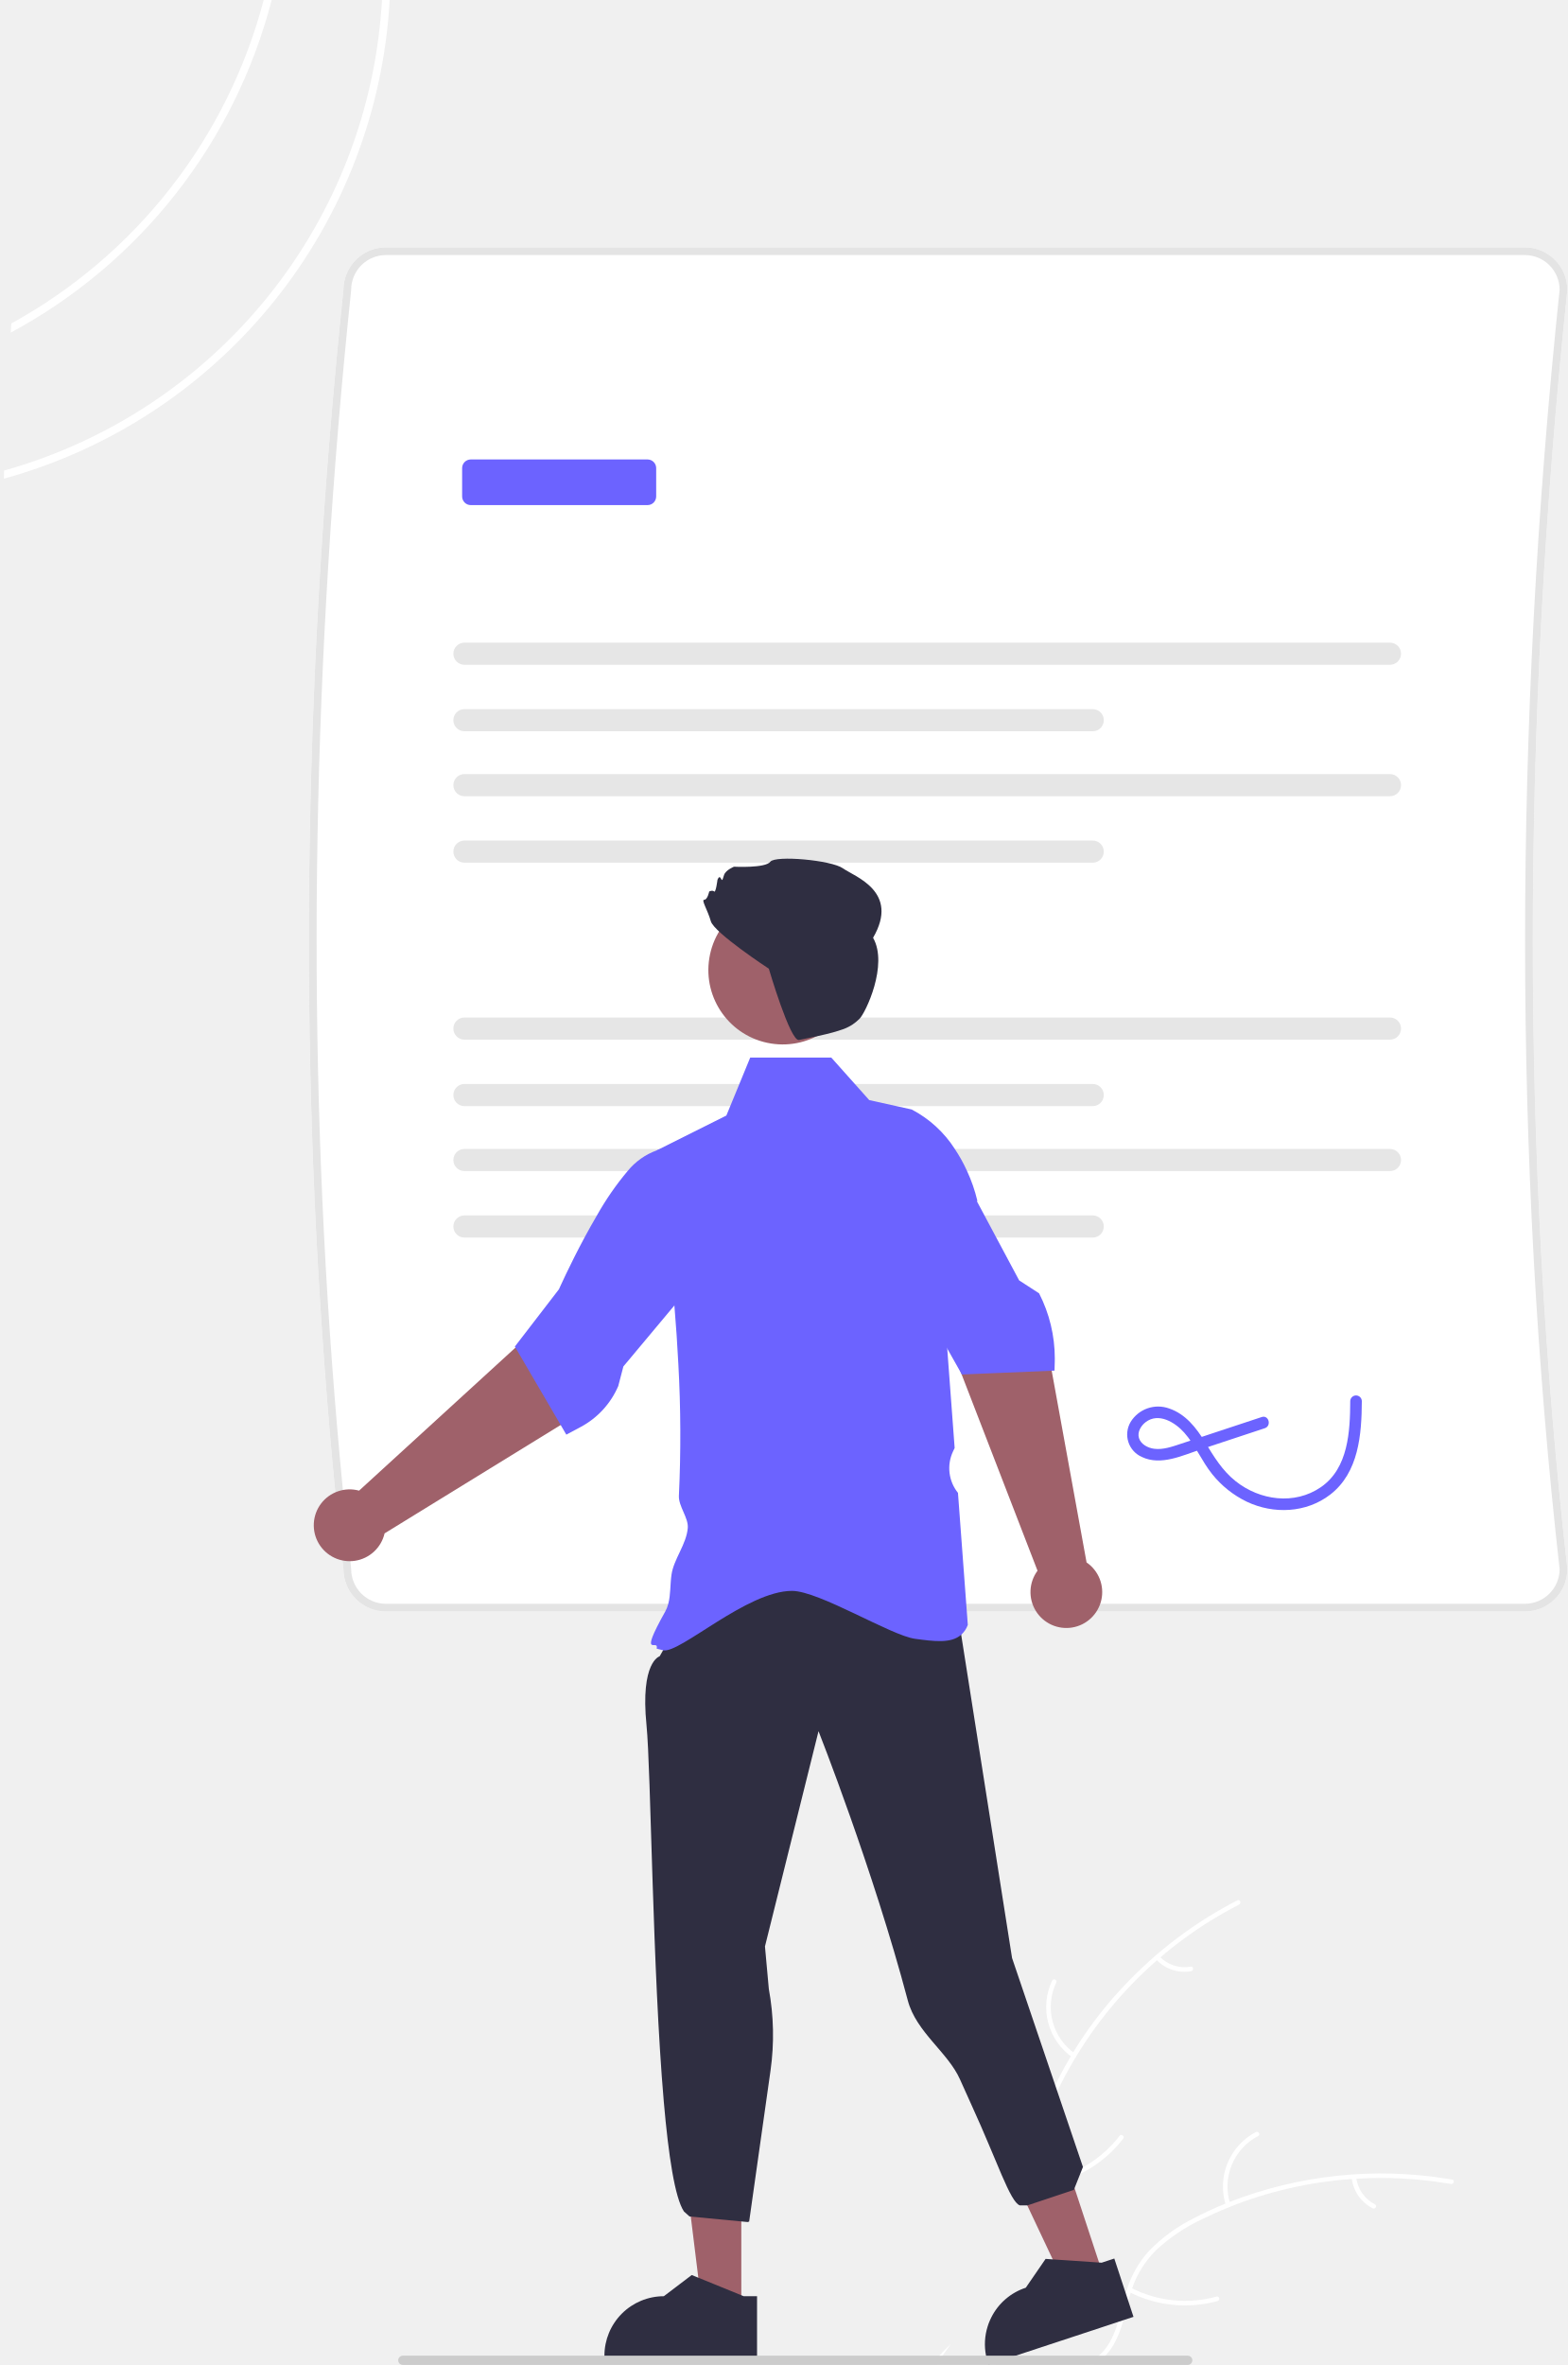
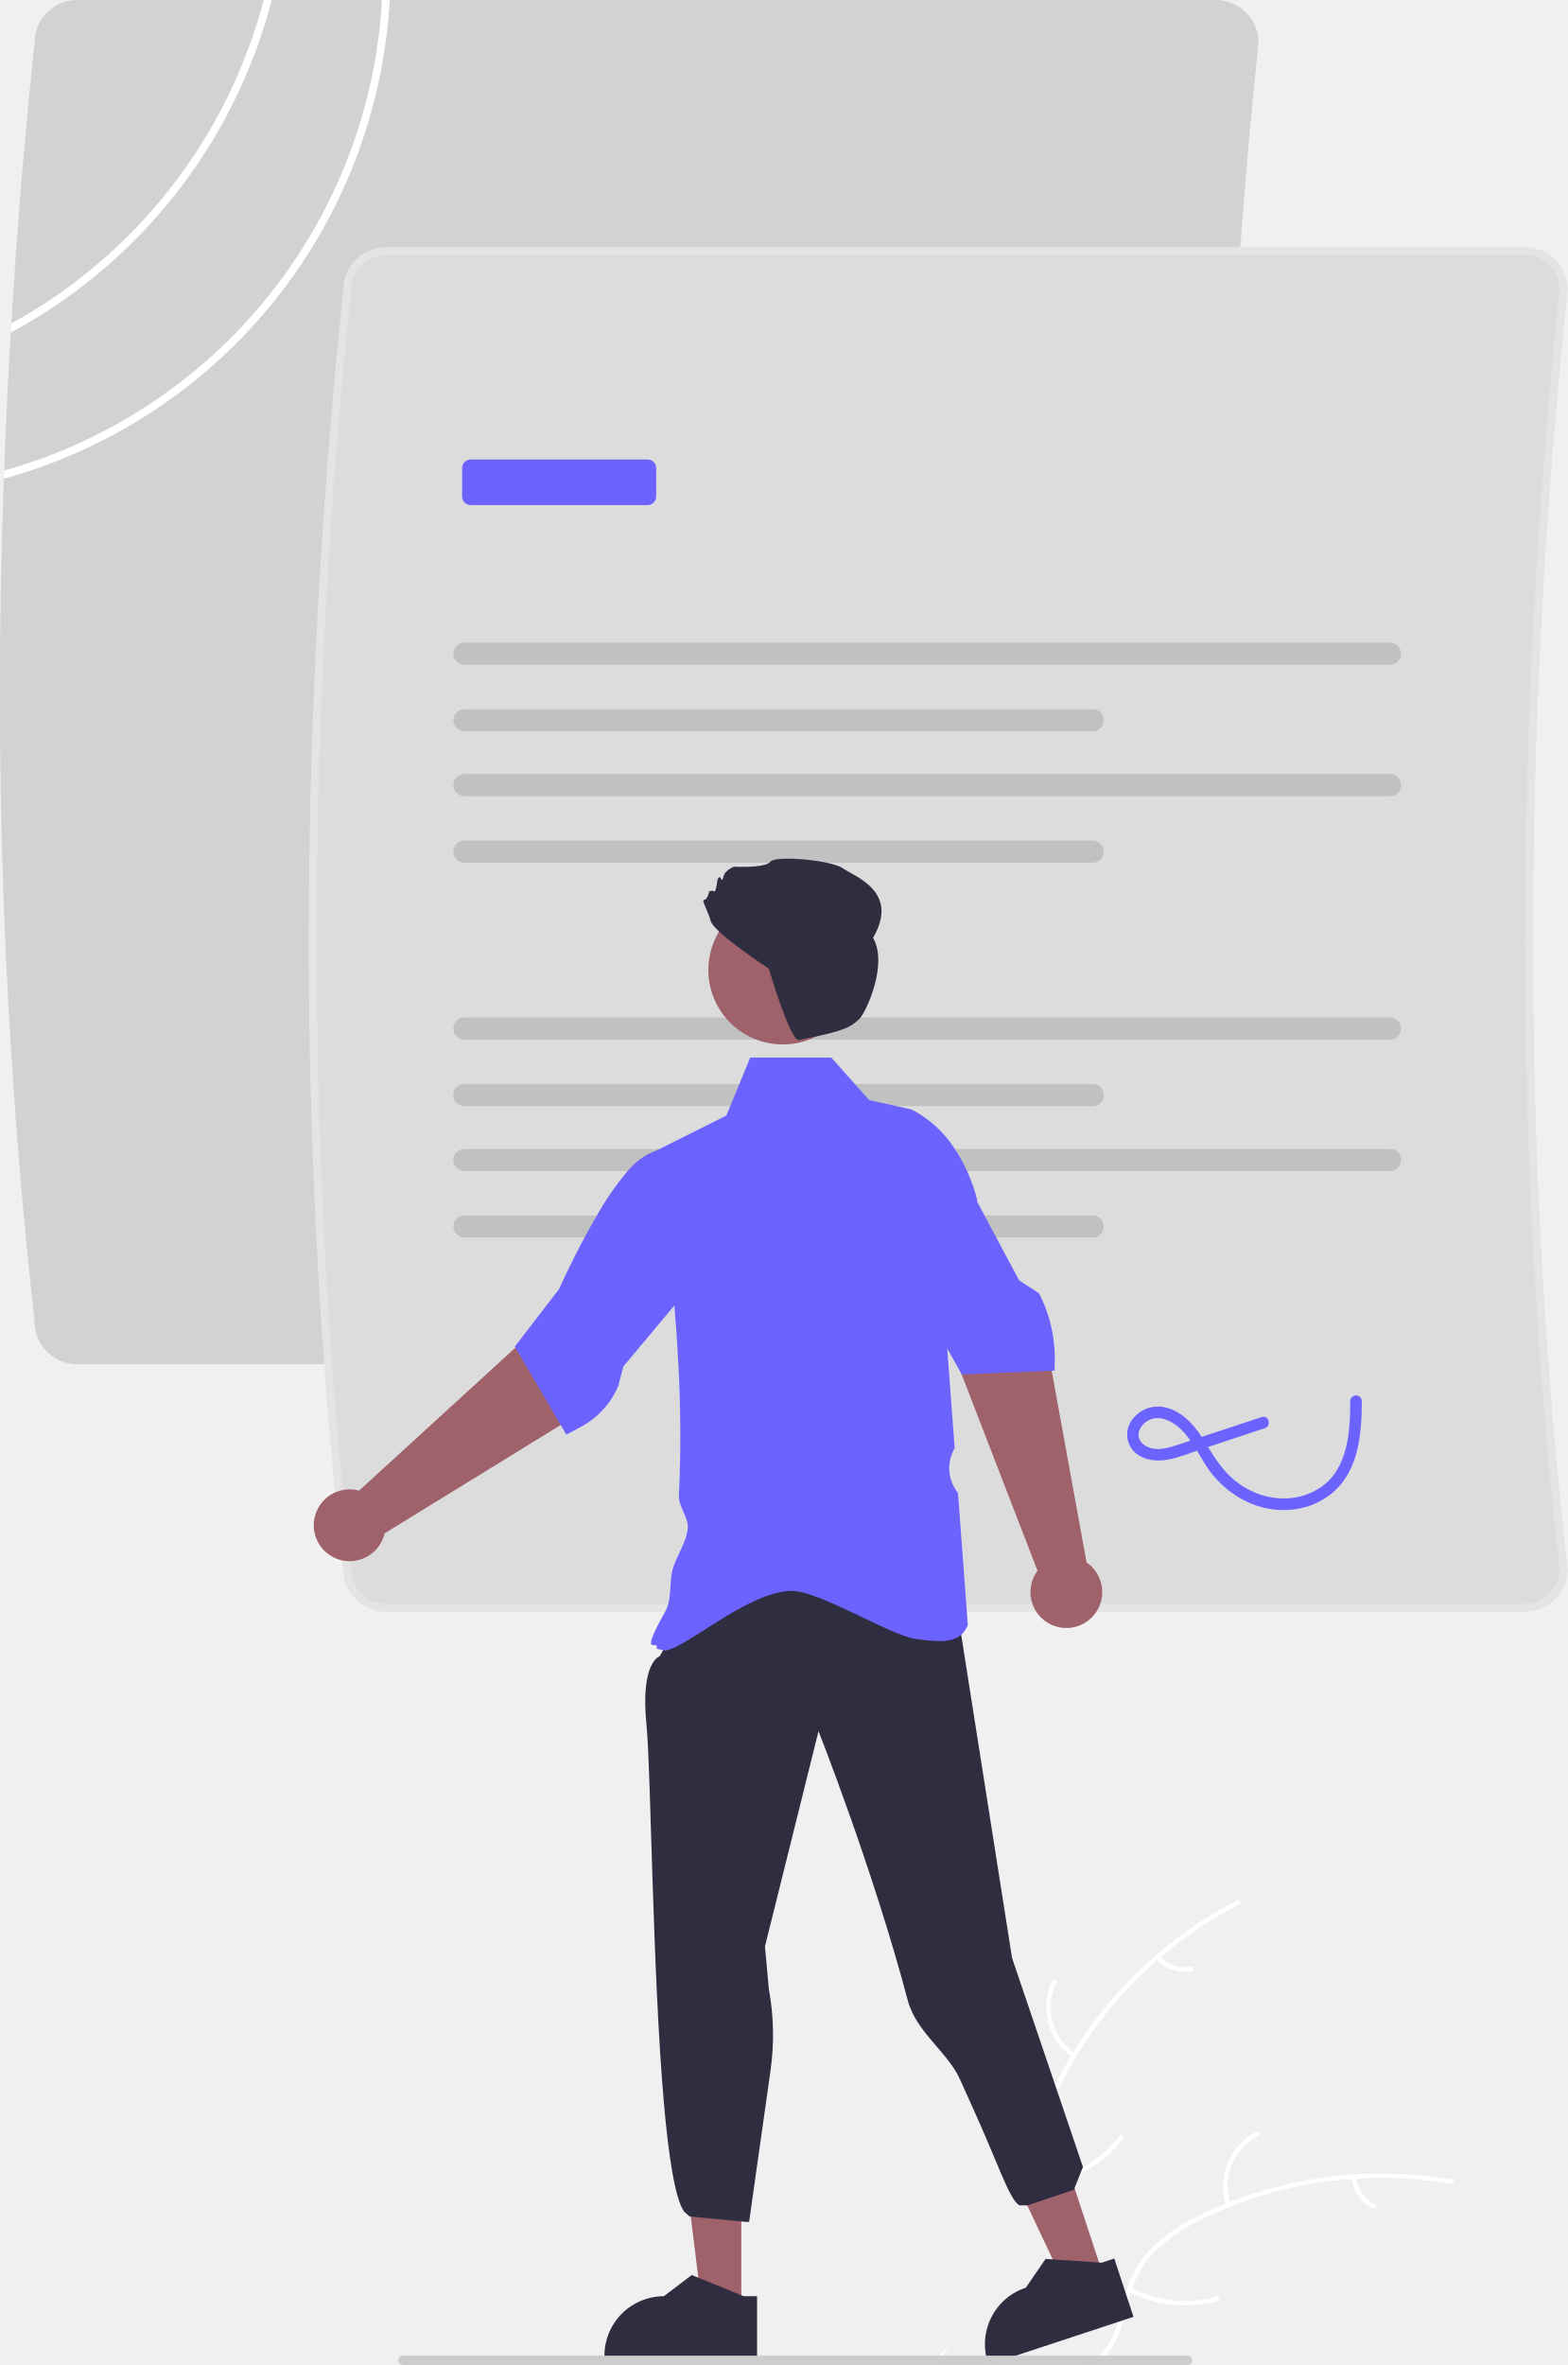
<svg xmlns="http://www.w3.org/2000/svg" width="295" height="445" viewBox="0 0 295 445" fill="none">
  <g clip-path="url(#clip0_4525_15)">
    <path d="M233.166 357.966C232.941 358.221 232.715 358.482 232.497 358.744C229.452 362.28 226.701 366.059 224.271 370.044C224.075 370.35 223.886 370.662 223.712 370.968C217.96 380.595 214.045 391.207 212.164 402.265C211.743 404.766 211.426 407.282 211.212 409.813C211.06 411.761 210.968 413.713 210.936 415.666C210.82 423.869 211.547 432.994 206.264 439.263C204.852 440.912 203.128 442.266 201.191 443.247C199.733 444.003 198.192 444.586 196.599 444.985H180.125C179.296 444.862 178.468 444.731 177.639 444.6C177.618 444.6 177.596 444.593 177.574 444.593L177.407 444.651L176.411 444.985L176.368 445V444.985C176.369 444.956 176.366 444.927 176.36 444.898C176.362 444.845 176.359 444.791 176.353 444.738V444.731C176.346 444.585 176.339 444.447 176.339 444.302L176.317 443.916C176.317 443.916 176.309 443.909 176.317 443.909C176.309 443.691 176.295 443.473 176.288 443.247C175.525 424.269 177.385 404.657 186.338 387.947C189.408 382.221 193.361 377.017 198.052 372.524C198.079 372.495 198.109 372.469 198.139 372.444C207.448 363.558 219.482 357.748 232.185 357.944C232.512 357.944 232.839 357.952 233.166 357.966Z" fill="#F0F0F0" />
    <path d="M233.203 358.377C218.816 365.764 207.122 377.5 199.78 391.917C198.145 394.993 197.004 398.307 196.4 401.738C195.919 405.099 196.347 408.528 197.639 411.668C198.784 414.62 200.297 417.507 200.706 420.686C200.891 422.316 200.729 423.967 200.232 425.531C199.734 427.095 198.912 428.535 197.819 429.759C195.175 432.878 191.569 434.86 187.975 436.676C183.984 438.692 179.807 440.723 177.037 444.368C176.701 444.81 176.036 444.263 176.371 443.822C181.191 437.48 189.681 436.097 195.463 430.94C198.16 428.534 200.15 425.3 199.925 421.574C199.729 418.317 198.171 415.339 196.985 412.36C195.681 409.315 195.141 405.997 195.413 402.695C195.84 399.245 196.851 395.892 198.403 392.781C201.785 385.721 206.255 379.236 211.65 373.566C217.771 367.06 224.959 361.649 232.904 357.569C233.395 357.316 233.691 358.126 233.203 358.377H233.203Z" fill="white" />
    <path d="M201.871 387.136C199.621 385.575 197.999 383.265 197.294 380.618C196.589 377.97 196.847 375.158 198.023 372.684C198.263 372.184 199.05 372.534 198.81 373.034C197.711 375.336 197.471 377.955 198.132 380.419C198.793 382.883 200.313 385.029 202.417 386.47C202.874 386.784 202.325 387.448 201.871 387.136Z" fill="white" />
    <path d="M196.861 410.248C202.377 409.299 207.332 406.305 210.74 401.862C211.077 401.421 211.743 401.968 211.406 402.408C207.851 407.025 202.687 410.131 196.945 411.105C196.398 411.198 196.316 410.34 196.861 410.248V410.248Z" fill="white" />
    <path d="M218.223 368.109C218.968 368.894 219.896 369.482 220.924 369.82C221.952 370.158 223.048 370.235 224.113 370.044C224.659 369.945 224.74 370.803 224.198 370.901C223.02 371.107 221.81 371.02 220.673 370.649C219.536 370.279 218.508 369.635 217.677 368.775C217.592 368.7 217.538 368.596 217.527 368.483C217.516 368.371 217.548 368.258 217.617 368.168C217.69 368.081 217.794 368.025 217.907 368.014C218.021 368.003 218.134 368.037 218.223 368.109Z" fill="white" />
    <path d="M273.286 410.584C272.952 410.656 272.618 410.729 272.276 410.809H272.269C267.715 411.799 263.248 413.156 258.912 414.867C258.578 414.997 258.244 415.128 257.91 415.267H257.902C247.567 419.477 238.097 425.561 229.968 433.213C229.939 433.242 229.91 433.264 229.881 433.293C229.864 433.314 229.844 433.333 229.823 433.351L229.787 433.387C226.562 436.445 223.571 439.741 220.841 443.248C220.841 443.255 220.834 443.262 220.827 443.269C220.391 443.837 219.947 444.404 219.511 444.986H176.411L176.368 445V444.986H176.186C176.186 444.978 176.193 444.971 176.2 444.964C176.2 444.956 176.208 444.956 176.208 444.949C176.259 444.876 176.309 444.804 176.353 444.738V444.731C176.364 444.709 176.379 444.689 176.397 444.673C176.44 444.6 176.491 444.542 176.527 444.477C176.818 444.069 177.102 443.655 177.392 443.248C177.865 442.571 178.344 441.895 178.831 441.226C178.831 441.225 178.831 441.224 178.832 441.223C178.832 441.222 178.832 441.222 178.833 441.221C178.834 441.22 178.835 441.22 178.836 441.219C178.836 441.219 178.837 441.219 178.838 441.219V441.212C178.846 441.204 178.846 441.197 178.853 441.19L178.867 441.175C184.863 432.871 191.606 424.989 199.331 418.386C199.564 418.182 199.796 417.979 200.043 417.79C203.541 414.828 207.277 412.16 211.212 409.813C213.363 408.54 215.58 407.372 217.862 406.308C223.747 403.594 230.022 401.822 236.458 401.058H236.472C236.487 401.058 236.501 401.051 236.523 401.051C236.545 401.051 236.559 401.043 236.574 401.043C249.371 399.56 262.488 402.17 272.523 409.98C272.785 410.184 273.032 410.38 273.286 410.584Z" fill="#F0F0F0" />
    <path d="M176.186 444.985H176.368V445L176.411 444.985H187.944C184.507 444.396 181.077 443.938 177.639 444.6C177.559 444.615 177.487 444.629 177.407 444.651C177.058 444.716 176.709 444.804 176.36 444.898C176.339 444.905 176.31 444.913 176.288 444.92C176.256 444.929 176.226 444.943 176.201 444.964C176.182 444.966 176.164 444.974 176.15 444.985H176.186Z" fill="white" />
    <path d="M273.076 410.94C272.807 410.896 272.545 410.845 272.276 410.809H272.269C266.662 409.894 260.971 409.606 255.301 409.951C255.017 409.965 254.727 409.987 254.436 410.002C246.565 410.551 238.827 412.315 231.494 415.23C231.487 415.23 231.487 415.23 231.487 415.237C231.407 415.266 231.327 415.296 231.255 415.325C229.547 416.015 227.861 416.772 226.211 417.586C223.055 419.057 220.149 421.015 217.6 423.389C215.56 425.404 214.015 427.866 213.087 430.58C212.993 430.857 212.898 431.126 212.811 431.402C212.746 431.62 212.68 431.846 212.615 432.064C211.757 435.111 211.227 438.325 209.643 441.11C209.202 441.887 208.664 442.605 208.044 443.248C207.403 443.915 206.68 444.499 205.893 444.985H204.062C205.064 444.552 205.993 443.966 206.816 443.248C207.456 442.695 208.016 442.056 208.48 441.35C210.282 438.63 210.835 435.314 211.677 432.224C211.816 431.722 211.961 431.235 212.121 430.748C212.96 428.081 214.365 425.628 216.241 423.556C218.658 421.059 221.481 418.991 224.591 417.441C226.553 416.408 228.568 415.473 230.637 414.634C230.906 414.518 231.175 414.416 231.444 414.314C244.505 409.227 258.689 407.731 272.523 409.98C272.792 410.016 273.054 410.067 273.323 410.111C273.868 410.205 273.621 411.034 273.076 410.94Z" fill="white" />
    <path d="M230.757 415.024C229.9 412.423 229.995 409.6 231.025 407.062C232.055 404.524 233.953 402.434 236.38 401.167C236.872 400.912 237.291 401.666 236.798 401.921C234.536 403.096 232.768 405.043 231.813 407.409C230.859 409.774 230.781 412.403 231.594 414.821C231.77 415.347 230.932 415.547 230.757 415.024H230.757Z" fill="white" />
    <path d="M212.851 430.46C217.826 433.025 223.584 433.62 228.978 432.126C229.513 431.977 229.715 432.815 229.181 432.963C223.565 434.508 217.574 433.877 212.402 431.196C211.91 430.94 212.36 430.206 212.851 430.46Z" fill="white" />
    <path d="M255.261 409.684C255.383 410.76 255.771 411.789 256.388 412.678C257.006 413.567 257.834 414.289 258.8 414.778C259.295 415.028 258.844 415.762 258.351 415.514C257.287 414.968 256.373 414.17 255.689 413.189C255.004 412.208 254.57 411.075 254.424 409.887C254.401 409.776 254.421 409.661 254.48 409.564C254.539 409.468 254.632 409.397 254.741 409.367C254.852 409.341 254.969 409.359 255.067 409.419C255.164 409.478 255.234 409.574 255.261 409.684Z" fill="white" />
-     <path d="M230.412 120.919C230.608 96.843 231.586 72.534 233.347 47.992C233.376 47.505 233.413 47.025 233.449 46.538C234.379 33.762 235.518 20.94 236.865 8.071V7.999C236.863 5.878 236.021 3.844 234.522 2.344C233.023 0.844 230.991 0.001 228.871 0H14.497C12.384 0.004 10.359 0.843 8.862 2.335C7.365 3.826 6.517 5.849 6.503 7.962C4.643 25.683 3.185 43.317 2.129 60.863C2.085 61.438 2.056 62.005 2.027 62.579C1.504 71.254 1.087 79.908 0.777 88.539C0.755 89.048 0.733 89.557 0.726 90.066C-1.258 143.025 0.673 196.058 6.503 248.732C6.519 250.845 7.367 252.866 8.864 254.356C10.361 255.846 12.386 256.684 14.497 256.687H228.871C230.991 256.686 233.023 255.843 234.522 254.343C236.021 252.843 236.863 250.81 236.865 248.689V248.609C235.811 239.25 234.886 229.831 234.089 220.351C233.972 218.962 233.859 217.573 233.747 216.185C233.195 209.357 232.713 202.502 232.301 195.621C232.214 194.232 232.134 192.843 232.061 191.454C231.284 177.682 230.775 163.802 230.535 149.817C230.506 148.428 230.484 147.046 230.462 145.65C230.375 138.822 230.349 131.967 230.382 125.086C230.382 123.697 230.39 122.308 230.412 120.919Z" fill="#F0F0F0" />
-     <path d="M295 54.537C294.999 52.416 294.156 50.382 292.657 48.882C291.159 47.383 289.126 46.539 287.006 46.538H72.632C70.52 46.542 68.495 47.381 66.998 48.873C65.5 50.364 64.653 52.387 64.639 54.501C57.401 123.559 56.202 191.396 61.049 256.687C61.638 264.766 62.325 272.804 63.113 280.8C63.534 285.083 63.982 289.354 64.457 293.612C64.515 294.165 64.573 294.718 64.639 295.27C64.654 297.383 65.503 299.404 67 300.894C68.497 302.384 70.521 303.222 72.632 303.226H287.006C289.126 303.224 291.159 302.381 292.657 300.881C294.156 299.382 294.999 297.348 295 295.227V295.147C286.331 218.235 286.331 137.309 295 54.61V54.537Z" fill="white" />
+     <path d="M230.412 120.919C230.608 96.843 231.586 72.534 233.347 47.992C233.376 47.505 233.413 47.025 233.449 46.538C234.379 33.762 235.518 20.94 236.865 8.071V7.999C236.863 5.878 236.021 3.844 234.522 2.344C233.023 0.844 230.991 0.001 228.871 0H14.497C12.384 0.004 10.359 0.843 8.862 2.335C7.365 3.826 6.517 5.849 6.503 7.962C4.643 25.683 3.185 43.317 2.129 60.863C2.085 61.438 2.056 62.005 2.027 62.579C1.504 71.254 1.087 79.908 0.777 88.539C0.755 89.048 0.733 89.557 0.726 90.066C-1.258 143.025 0.673 196.058 6.503 248.732C6.519 250.845 7.367 252.866 8.864 254.356C10.361 255.846 12.386 256.684 14.497 256.687H228.871C230.991 256.686 233.023 255.843 234.522 254.343C236.021 252.843 236.863 250.81 236.865 248.689V248.609C235.811 239.25 234.886 229.831 234.089 220.351C233.972 218.962 233.859 217.573 233.747 216.185C233.195 209.357 232.713 202.502 232.301 195.621C232.214 194.232 232.134 192.843 232.061 191.454C231.284 177.682 230.775 163.802 230.535 149.817C230.506 148.428 230.484 147.046 230.462 145.65C230.375 138.822 230.349 131.967 230.382 125.086C230.382 123.697 230.39 122.308 230.412 120.919Z" fill="#D2D2D2" />
+     <path d="M295 54.537C294.999 52.416 294.156 50.382 292.657 48.882C291.159 47.383 289.126 46.539 287.006 46.538H72.632C70.52 46.542 68.495 47.381 66.998 48.873C65.5 50.364 64.653 52.387 64.639 54.501C57.401 123.559 56.202 191.396 61.049 256.687C61.638 264.766 62.325 272.804 63.113 280.8C63.534 285.083 63.982 289.354 64.457 293.612C64.515 294.165 64.573 294.718 64.639 295.27C64.654 297.383 65.503 299.404 67 300.894C68.497 302.384 70.521 303.222 72.632 303.226H287.006C289.126 303.224 291.159 302.381 292.657 300.881C294.156 299.382 294.999 297.348 295 295.227V295.147C286.331 218.235 286.331 137.309 295 54.61V54.537Z" fill="#DCDCDC" />
    <path d="M295 54.537C294.999 52.416 294.156 50.382 292.657 48.882C291.159 47.383 289.126 46.539 287.006 46.538H72.632C70.52 46.542 68.495 47.381 66.998 48.873C65.5 50.364 64.653 52.387 64.639 54.501C57.401 123.559 56.202 191.396 61.049 256.687C61.638 264.766 62.325 272.804 63.113 280.8C63.534 285.083 63.982 289.354 64.457 293.612C64.515 294.165 64.573 294.718 64.639 295.27C64.654 297.383 65.503 299.404 67 300.894C68.497 302.384 70.521 303.222 72.632 303.226H287.006C289.126 303.224 291.159 302.381 292.657 300.881C294.156 299.382 294.999 297.348 295 295.227V295.147C286.331 218.235 286.331 137.309 295 54.61V54.537ZM293.547 295.27C293.534 296.998 292.839 298.651 291.614 299.868C290.389 301.086 288.733 301.77 287.006 301.771H72.632C70.899 301.769 69.237 301.078 68.011 299.851C66.785 298.625 66.095 296.962 66.092 295.227V295.147C66.041 294.681 65.99 294.209 65.94 293.743C65.438 289.293 64.971 284.831 64.537 280.356C63.774 272.51 63.098 264.621 62.51 256.687C57.663 191.432 58.854 123.639 66.092 54.61V54.537C66.095 52.802 66.785 51.139 68.011 49.912C69.237 48.685 70.899 47.995 72.632 47.992H287.006C288.735 47.993 290.392 48.678 291.618 49.897C292.843 51.116 293.536 52.771 293.547 54.501C284.877 137.266 284.877 218.279 293.547 295.27Z" fill="#E4E4E4" />
-     <path d="M87.409 120.92C86.858 120.921 86.329 121.142 85.94 121.532C85.55 121.923 85.332 122.452 85.332 123.004C85.332 123.556 85.55 124.085 85.94 124.476C86.329 124.867 86.858 125.087 87.409 125.088H261.62C262.171 125.087 262.699 124.867 263.089 124.476C263.478 124.085 263.697 123.556 263.697 123.004C263.697 122.452 263.478 121.923 263.089 121.532C262.699 121.142 262.171 120.921 261.62 120.92H87.409Z" fill="#E6E6E6" />
-     <path d="M87.409 133.427C86.857 133.428 86.329 133.648 85.939 134.039C85.549 134.429 85.33 134.959 85.33 135.511C85.33 136.063 85.549 136.593 85.939 136.983C86.329 137.374 86.857 137.594 87.409 137.595H205.674C206.226 137.594 206.755 137.374 207.145 136.983C207.534 136.593 207.753 136.063 207.753 135.511C207.753 134.959 207.534 134.429 207.145 134.039C206.755 133.648 206.226 133.428 205.674 133.427H87.409Z" fill="#E6E6E6" />
-     <path d="M87.409 145.65C86.857 145.651 86.329 145.871 85.939 146.262C85.549 146.653 85.33 147.183 85.33 147.735C85.33 148.287 85.549 148.816 85.939 149.207C86.329 149.598 86.857 149.818 87.409 149.819H261.62C262.171 149.818 262.7 149.598 263.09 149.207C263.48 148.816 263.699 148.287 263.699 147.735C263.699 147.183 263.48 146.653 263.09 146.262C262.7 145.871 262.171 145.651 261.62 145.65H87.409Z" fill="#E6E6E6" />
-     <path d="M87.409 158.157C86.858 158.159 86.329 158.379 85.94 158.77C85.55 159.16 85.332 159.69 85.332 160.242C85.332 160.793 85.55 161.323 85.94 161.713C86.329 162.104 86.858 162.324 87.409 162.326H205.674C206.226 162.324 206.754 162.104 207.144 161.713C207.533 161.323 207.752 160.793 207.752 160.242C207.752 159.69 207.533 159.16 207.144 158.77C206.754 158.379 206.226 158.159 205.674 158.157H87.409Z" fill="#E6E6E6" />
-     <path d="M87.409 191.454C86.858 191.456 86.329 191.676 85.94 192.067C85.55 192.457 85.332 192.987 85.332 193.538C85.332 194.09 85.55 194.62 85.94 195.01C86.329 195.401 86.858 195.621 87.409 195.623H261.62C262.171 195.621 262.699 195.401 263.089 195.01C263.478 194.62 263.697 194.09 263.697 193.538C263.697 192.987 263.478 192.457 263.089 192.067C262.699 191.676 262.171 191.456 261.62 191.454H87.409Z" fill="#E6E6E6" />
-     <path d="M87.409 203.961C86.857 203.962 86.329 204.182 85.939 204.573C85.549 204.964 85.33 205.493 85.33 206.045C85.33 206.597 85.549 207.127 85.939 207.518C86.329 207.908 86.857 208.128 87.409 208.13H205.674C206.226 208.128 206.755 207.908 207.145 207.518C207.534 207.127 207.753 206.597 207.753 206.045C207.753 205.493 207.534 204.964 207.145 204.573C206.755 204.182 206.226 203.962 205.674 203.961H87.409Z" fill="#E6E6E6" />
-     <path d="M87.409 216.185C86.857 216.186 86.329 216.406 85.939 216.796C85.549 217.187 85.33 217.717 85.33 218.269C85.33 218.821 85.549 219.351 85.939 219.741C86.329 220.132 86.857 220.352 87.409 220.353H261.62C262.171 220.352 262.7 220.132 263.09 219.741C263.48 219.351 263.699 218.821 263.699 218.269C263.699 217.717 263.48 217.187 263.09 216.796C262.7 216.406 262.171 216.186 261.62 216.185H87.409Z" fill="#E6E6E6" />
-     <path d="M87.409 228.692C86.858 228.694 86.329 228.914 85.94 229.305C85.55 229.696 85.332 230.225 85.332 230.777C85.332 231.329 85.55 231.858 85.94 232.249C86.329 232.639 86.858 232.859 87.409 232.861H205.674C206.226 232.859 206.754 232.639 207.144 232.249C207.533 231.858 207.752 231.329 207.752 230.777C207.752 230.225 207.533 229.696 207.144 229.305C206.754 228.914 206.226 228.694 205.674 228.692H87.409Z" fill="#E6E6E6" />
+     <path d="M87.409 120.92C86.858 120.921 86.329 121.142 85.94 121.532C85.55 121.923 85.332 122.452 85.332 123.004C85.332 123.556 85.55 124.085 85.94 124.476C86.329 124.867 86.858 125.087 87.409 125.088H261.62C262.171 125.087 262.699 124.867 263.089 124.476C263.478 124.085 263.697 123.556 263.697 123.004C263.697 122.452 263.478 121.923 263.089 121.532C262.699 121.142 262.171 120.921 261.62 120.92H87.409Z" fill="#C1C1C1" />
+     <path d="M87.409 133.427C86.857 133.428 86.329 133.648 85.939 134.039C85.549 134.429 85.33 134.959 85.33 135.511C85.33 136.063 85.549 136.593 85.939 136.983C86.329 137.374 86.857 137.594 87.409 137.595H205.674C206.226 137.594 206.755 137.374 207.145 136.983C207.534 136.593 207.753 136.063 207.753 135.511C207.753 134.959 207.534 134.429 207.145 134.039C206.755 133.648 206.226 133.428 205.674 133.427H87.409Z" fill="#C1C1C1" />
+     <path d="M87.409 145.65C86.857 145.651 86.329 145.871 85.939 146.262C85.549 146.653 85.33 147.183 85.33 147.735C85.33 148.287 85.549 148.816 85.939 149.207C86.329 149.598 86.857 149.818 87.409 149.819H261.62C262.171 149.818 262.7 149.598 263.09 149.207C263.48 148.816 263.699 148.287 263.699 147.735C263.699 147.183 263.48 146.653 263.09 146.262C262.7 145.871 262.171 145.651 261.62 145.65H87.409Z" fill="#C1C1C1" />
+     <path d="M87.409 158.157C86.858 158.159 86.329 158.379 85.94 158.77C85.55 159.16 85.332 159.69 85.332 160.242C85.332 160.793 85.55 161.323 85.94 161.713C86.329 162.104 86.858 162.324 87.409 162.326H205.674C206.226 162.324 206.754 162.104 207.144 161.713C207.533 161.323 207.752 160.793 207.752 160.242C207.752 159.69 207.533 159.16 207.144 158.77C206.754 158.379 206.226 158.159 205.674 158.157H87.409Z" fill="#C1C1C1" />
+     <path d="M87.409 191.454C86.858 191.456 86.329 191.676 85.94 192.067C85.55 192.457 85.332 192.987 85.332 193.538C85.332 194.09 85.55 194.62 85.94 195.01C86.329 195.401 86.858 195.621 87.409 195.623H261.62C262.171 195.621 262.699 195.401 263.089 195.01C263.478 194.62 263.697 194.09 263.697 193.538C263.697 192.987 263.478 192.457 263.089 192.067C262.699 191.676 262.171 191.456 261.62 191.454H87.409Z" fill="#C1C1C1" />
+     <path d="M87.409 203.961C86.857 203.962 86.329 204.182 85.939 204.573C85.549 204.964 85.33 205.493 85.33 206.045C85.33 206.597 85.549 207.127 85.939 207.518C86.329 207.908 86.857 208.128 87.409 208.13H205.674C206.226 208.128 206.755 207.908 207.145 207.518C207.534 207.127 207.753 206.597 207.753 206.045C207.753 205.493 207.534 204.964 207.145 204.573C206.755 204.182 206.226 203.962 205.674 203.961H87.409Z" fill="#C1C1C1" />
+     <path d="M87.409 216.185C86.857 216.186 86.329 216.406 85.939 216.796C85.549 217.187 85.33 217.717 85.33 218.269C85.33 218.821 85.549 219.351 85.939 219.741C86.329 220.132 86.857 220.352 87.409 220.353H261.62C262.171 220.352 262.7 220.132 263.09 219.741C263.48 219.351 263.699 218.821 263.699 218.269C263.699 217.717 263.48 217.187 263.09 216.796C262.7 216.406 262.171 216.186 261.62 216.185H87.409Z" fill="#C1C1C1" />
+     <path d="M87.409 228.692C86.858 228.694 86.329 228.914 85.94 229.305C85.55 229.696 85.332 230.225 85.332 230.777C85.332 231.329 85.55 231.858 85.94 232.249C86.329 232.639 86.858 232.859 87.409 232.861H205.674C206.226 232.859 206.754 232.639 207.144 232.249C207.533 231.858 207.752 231.329 207.752 230.777C207.752 230.225 207.533 229.696 207.144 229.305C206.754 228.914 206.226 228.694 205.674 228.692H87.409Z" fill="#C1C1C1" />
    <path d="M121.879 95.04H88.605C88.174 95.039 87.761 94.868 87.456 94.563C87.151 94.258 86.98 93.844 86.98 93.413V88.079C86.98 87.647 87.151 87.234 87.456 86.929C87.761 86.624 88.174 86.453 88.605 86.452H121.879C122.31 86.453 122.723 86.624 123.028 86.929C123.332 87.234 123.504 87.647 123.504 88.079V93.413C123.504 93.844 123.332 94.258 123.028 94.563C122.723 94.868 122.31 95.039 121.879 95.04Z" fill="#6C63FF" />
    <path d="M237.472 266.632L227.28 270.003C225.581 270.564 223.883 271.126 222.184 271.688C220.611 272.206 218.908 272.823 217.224 272.6C216.06 272.446 214.734 271.775 214.371 270.577C214.028 269.443 214.755 268.257 215.636 267.586C218.068 265.735 221.144 267.62 222.867 269.537C224.975 271.882 226.168 274.909 228.145 277.364C229.905 279.566 232.136 281.344 234.674 282.567C239.718 284.951 245.871 284.697 250.37 281.225C255.742 277.078 256.29 269.891 256.318 263.62C256.309 263.337 256.19 263.069 255.986 262.873C255.783 262.676 255.511 262.566 255.228 262.566C254.946 262.566 254.674 262.676 254.471 262.873C254.267 263.069 254.148 263.337 254.138 263.62C254.112 269.303 253.789 276.269 248.611 279.825C243.651 283.232 237.131 282.328 232.565 278.699C230.02 276.676 228.454 274.039 226.783 271.308C225.152 268.642 223.127 266.058 220.058 265.021C218.741 264.543 217.3 264.533 215.978 264.995C214.656 265.457 213.533 266.362 212.801 267.557C212.466 268.12 212.255 268.749 212.182 269.4C212.11 270.052 212.176 270.711 212.378 271.335C212.58 271.959 212.912 272.532 213.353 273.018C213.793 273.503 214.332 273.888 214.933 274.149C218.492 275.846 222.564 273.857 225.991 272.724L238.052 268.736C239.377 268.297 238.809 266.19 237.472 266.632L237.472 266.632Z" fill="#6C63FF" />
    <path d="M207.27 426.97L200.123 429.326L187.64 402.865L198.188 399.388L207.27 426.97Z" fill="#9F616A" />
    <path d="M212.368 432.98L211.881 431.504L210.602 427.614L209.73 424.967L207.346 425.752L206.852 425.716L200.305 425.272L199.433 425.214L198.139 425.127L196.802 425.032L193.067 430.464H193.06C191.663 430.919 190.372 431.647 189.259 432.606C188.146 433.564 187.235 434.735 186.578 436.049C186.498 436.209 186.425 436.369 186.352 436.529C186.172 436.92 186.019 437.323 185.894 437.736C185.329 439.518 185.224 441.414 185.589 443.248C185.683 443.702 185.802 444.151 185.945 444.593L185.967 444.665L186.054 444.935L186.578 444.76L191.17 443.248L207.259 437.947L210.449 436.892L211.43 436.565H211.438L213.342 435.94L212.368 432.98Z" fill="#2F2E41" />
    <path d="M139.528 433.191L132.004 433.191L128.424 404.149L139.529 404.15L139.528 433.191Z" fill="#9F616A" />
    <path d="M127.486 305.882L124.151 311.655C124.151 311.655 120.485 312.657 121.683 324.612C122.529 333.054 122.803 370.852 124.933 395.408C125.819 405.628 127.027 413.554 128.731 416.115L129.78 417.055L140.729 418.102L141.005 418.006L145.026 389.591C145.747 384.49 145.639 379.306 144.706 374.24L143.979 366.241L154.06 325.741C154.06 325.741 164.326 351.698 170.866 376.422C172.441 382.373 178.421 386.158 180.688 391.265C181.448 392.976 182.194 394.634 182.923 396.225C187.718 406.701 190.122 414.327 191.941 414.961H193.394L202.114 412.052L203.83 407.737L190.487 368.423L180.496 304.946C161.458 294.703 143.6 293.563 127.486 305.882Z" fill="#2F2E41" />
    <path d="M182.021 220.351C181.364 218.902 180.591 217.509 179.71 216.184C177.697 213.044 174.899 210.485 171.593 208.76L168.73 208.127L163.6 206.993L160.896 203.961L156.463 198.994H141.203L139.161 203.961L137.446 208.127L136.712 209.902L123.646 216.439C123.639 216.439 123.639 216.439 123.632 216.446C123.806 217.755 123.978 219.056 124.148 220.351C124.518 223.165 124.867 225.945 125.194 228.691C125.361 230.088 125.521 231.476 125.674 232.858C126.16 237.192 126.579 241.451 126.931 245.634C127.243 249.372 127.493 253.056 127.679 256.687C128.134 264.933 128.168 273.197 127.781 281.447C127.679 283.388 129.605 285.599 129.452 287.497C129.198 290.594 126.807 293.343 126.386 296.303C126.124 298.121 126.24 300.055 125.783 301.771C125.655 302.273 125.465 302.757 125.216 303.211C125.216 303.218 125.208 303.218 125.208 303.225C119.976 312.577 124.082 308.112 123.595 310.213L123.828 310.271C123.937 310.301 124.271 310.388 124.809 310.511C127.883 311.246 140.556 299.342 149.066 299.342C154.174 299.342 167.698 307.748 172.225 308.359C175.808 308.839 179.005 309.275 180.909 307.595C181.462 307.106 181.884 306.486 182.137 305.792L182.159 305.727L182.152 305.661L181.97 303.225L181.861 301.771L180.306 280.901C179.438 279.824 178.889 278.524 178.722 277.15C178.555 275.776 178.777 274.382 179.362 273.128L179.681 272.452L178.504 256.687L178.286 253.742L178.206 252.746V252.738L177.639 245.125L179.005 240.966V240.959L181.665 232.858L183.031 228.691L183.889 226.074L183.947 225.899C183.489 223.991 182.844 222.132 182.021 220.351Z" fill="#6C63FF" />
    <path d="M195.279 295.546L180.629 257.66L173.825 243.826L186.909 236.593L197.446 255.171L204.51 293.988C205.622 294.747 206.482 295.822 206.978 297.074C207.475 298.327 207.586 299.699 207.298 301.015C207.01 302.33 206.334 303.53 205.36 304.459C204.385 305.388 203.154 306.004 201.827 306.228C200.499 306.452 199.135 306.274 197.909 305.717C196.684 305.159 195.653 304.248 194.949 303.099C194.245 301.951 193.9 300.618 193.959 299.272C194.018 297.926 194.477 296.629 195.279 295.546H195.279Z" fill="#9F616A" />
    <path d="M195.574 243.352L191.824 240.923L187.515 232.859L185.291 228.692L183.889 226.074L183.293 224.954L176.557 220.352L172.007 217.239L168.301 220.352L166.535 221.835L168.265 228.692L169.311 232.859L171.593 241.897L178.286 253.743L179.95 256.688L180.902 258.382L180.909 258.397L181.04 258.622L197.95 257.917L198.481 257.895L198.51 256.688L198.524 256.251C198.532 256.033 198.532 255.815 198.532 255.597C198.529 251.338 197.516 247.141 195.574 243.352Z" fill="#6C63FF" />
    <path d="M67.585 280.479L97.555 253.076L107.97 241.713L119.452 251.29L105.973 267.855L72.385 288.522C72.081 289.835 71.392 291.026 70.406 291.943C69.42 292.861 68.183 293.462 66.852 293.671C65.522 293.879 64.16 293.685 62.941 293.112C61.722 292.54 60.702 291.617 60.012 290.46C59.322 289.303 58.993 287.967 59.068 286.622C59.142 285.276 59.617 283.984 60.432 282.911C61.246 281.839 62.362 281.034 63.637 280.6C64.911 280.167 66.286 280.125 67.585 280.479H67.585Z" fill="#9F616A" />
    <path d="M129.452 232.858L129.394 228.692L129.285 220.351L129.242 217.115L129.118 217.028C128.441 216.584 127.674 216.296 126.873 216.184C126.168 216.067 125.448 216.067 124.743 216.184C124.372 216.242 124.005 216.327 123.646 216.439C123.639 216.439 123.639 216.439 123.632 216.446C121.477 217.22 119.575 218.568 118.13 220.344L118.123 220.351C115.944 222.945 114.012 225.737 112.353 228.692C111.532 230.088 110.747 231.498 110.013 232.858C107.237 238.028 105.239 242.508 105.203 242.588L96.904 253.371L97.02 253.568L98.844 256.687L105.53 268.125L106.591 269.943L109.301 268.496C112.461 266.809 114.952 264.096 116.365 260.803L117.331 257.109L117.687 256.687L126.931 245.634L129.576 242.464L129.452 232.858Z" fill="#6C63FF" />
    <path d="M161.125 184.765C162.363 177.133 157.184 169.943 149.557 168.705C141.931 167.466 134.745 172.649 133.508 180.28C132.27 187.911 137.449 195.102 145.076 196.34C152.702 197.578 159.888 192.396 161.125 184.765Z" fill="#9F616A" />
    <path d="M133.793 173.345C133.172 171.167 131.928 169.301 132.55 169.301C133.172 169.301 133.483 167.745 133.483 167.745C133.483 167.745 134.104 167.434 134.415 167.745C134.726 168.056 135.037 165.568 135.037 165.568C135.037 165.568 135.348 164.635 135.659 165.257C135.97 165.879 135.97 165.568 136.28 164.635C136.591 163.701 138.146 163.079 138.146 163.079C138.146 163.079 144.052 163.39 144.985 162.146C145.918 160.902 156.487 161.835 158.663 163.39C160.84 164.946 169.413 167.726 164.326 176.452C167.233 181.542 162.893 190.621 161.772 191.698C159.999 193.401 158.772 194.016 150.382 195.686C148.74 196.013 144.706 182.269 144.706 182.269C144.706 182.269 134.415 175.522 133.793 173.345Z" fill="#2F2E41" />
    <path d="M139.982 432.056L139.532 431.874L131.436 428.573L130.194 428.071L124.947 432.056H124.94C121.975 432.06 119.133 433.24 117.038 435.338C114.942 437.436 113.765 440.281 113.763 443.247V443.611H142.489V432.056H139.982Z" fill="#2F2E41" />
    <path d="M224.416 444.113C224.417 444.227 224.395 444.341 224.352 444.446C224.309 444.552 224.245 444.648 224.165 444.729C224.084 444.81 223.989 444.874 223.884 444.918C223.779 444.963 223.666 444.985 223.552 444.986H75.815C75.585 444.986 75.364 444.894 75.201 444.731C75.038 444.568 74.947 444.347 74.947 444.117C74.947 443.887 75.038 443.665 75.201 443.503C75.364 443.34 75.585 443.248 75.815 443.248H223.552C223.781 443.249 224.001 443.34 224.163 443.502C224.325 443.664 224.416 443.884 224.416 444.113Z" fill="#CCCCCC" />
    <path d="M71.891 0C70.748 20.337 63.277 39.806 50.525 55.682C37.773 71.559 20.379 83.047 0.777 88.539C0.755 89.048 0.733 89.557 0.726 90.066C20.734 84.558 38.508 72.901 51.537 56.741C64.567 40.58 72.195 20.733 73.344 0H71.891Z" fill="white" />
    <path d="M49.633 0C46.255 12.839 40.302 24.857 32.136 35.32C23.969 45.783 13.759 54.474 2.129 60.863C2.085 61.438 2.056 62.005 2.027 62.579C14.081 56.098 24.665 47.193 33.116 36.424C41.568 25.655 47.703 13.254 51.137 0H49.633Z" fill="white" />
  </g>
  <defs>
    <clipPath id="clip0_4525_15">
      <rect width="295" height="445" fill="white" />
    </clipPath>
  </defs>
</svg>
